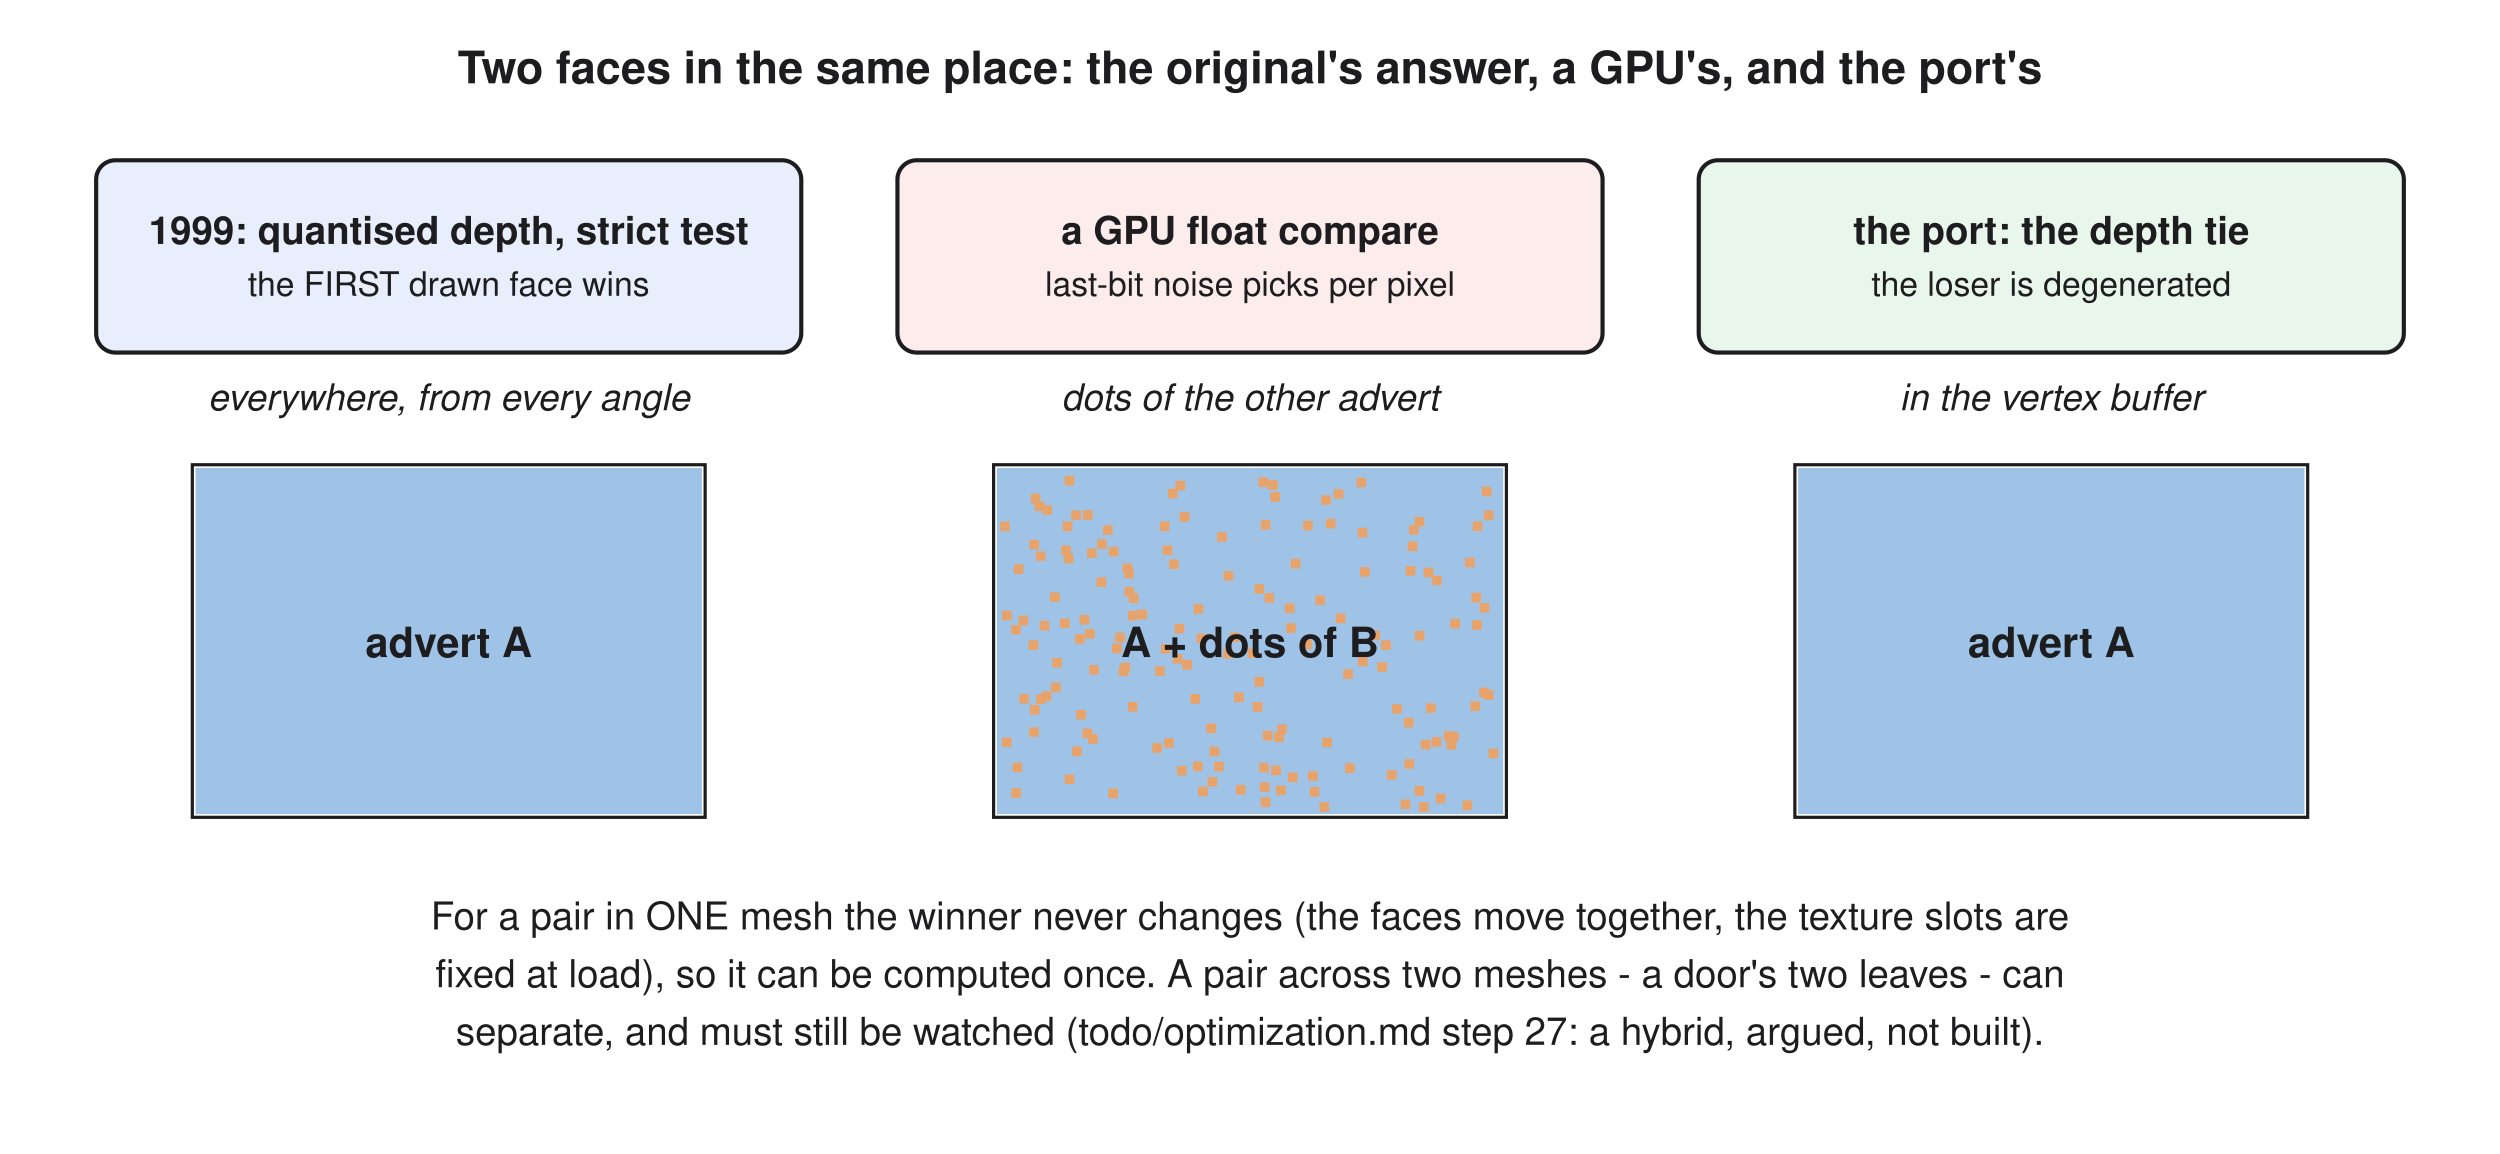
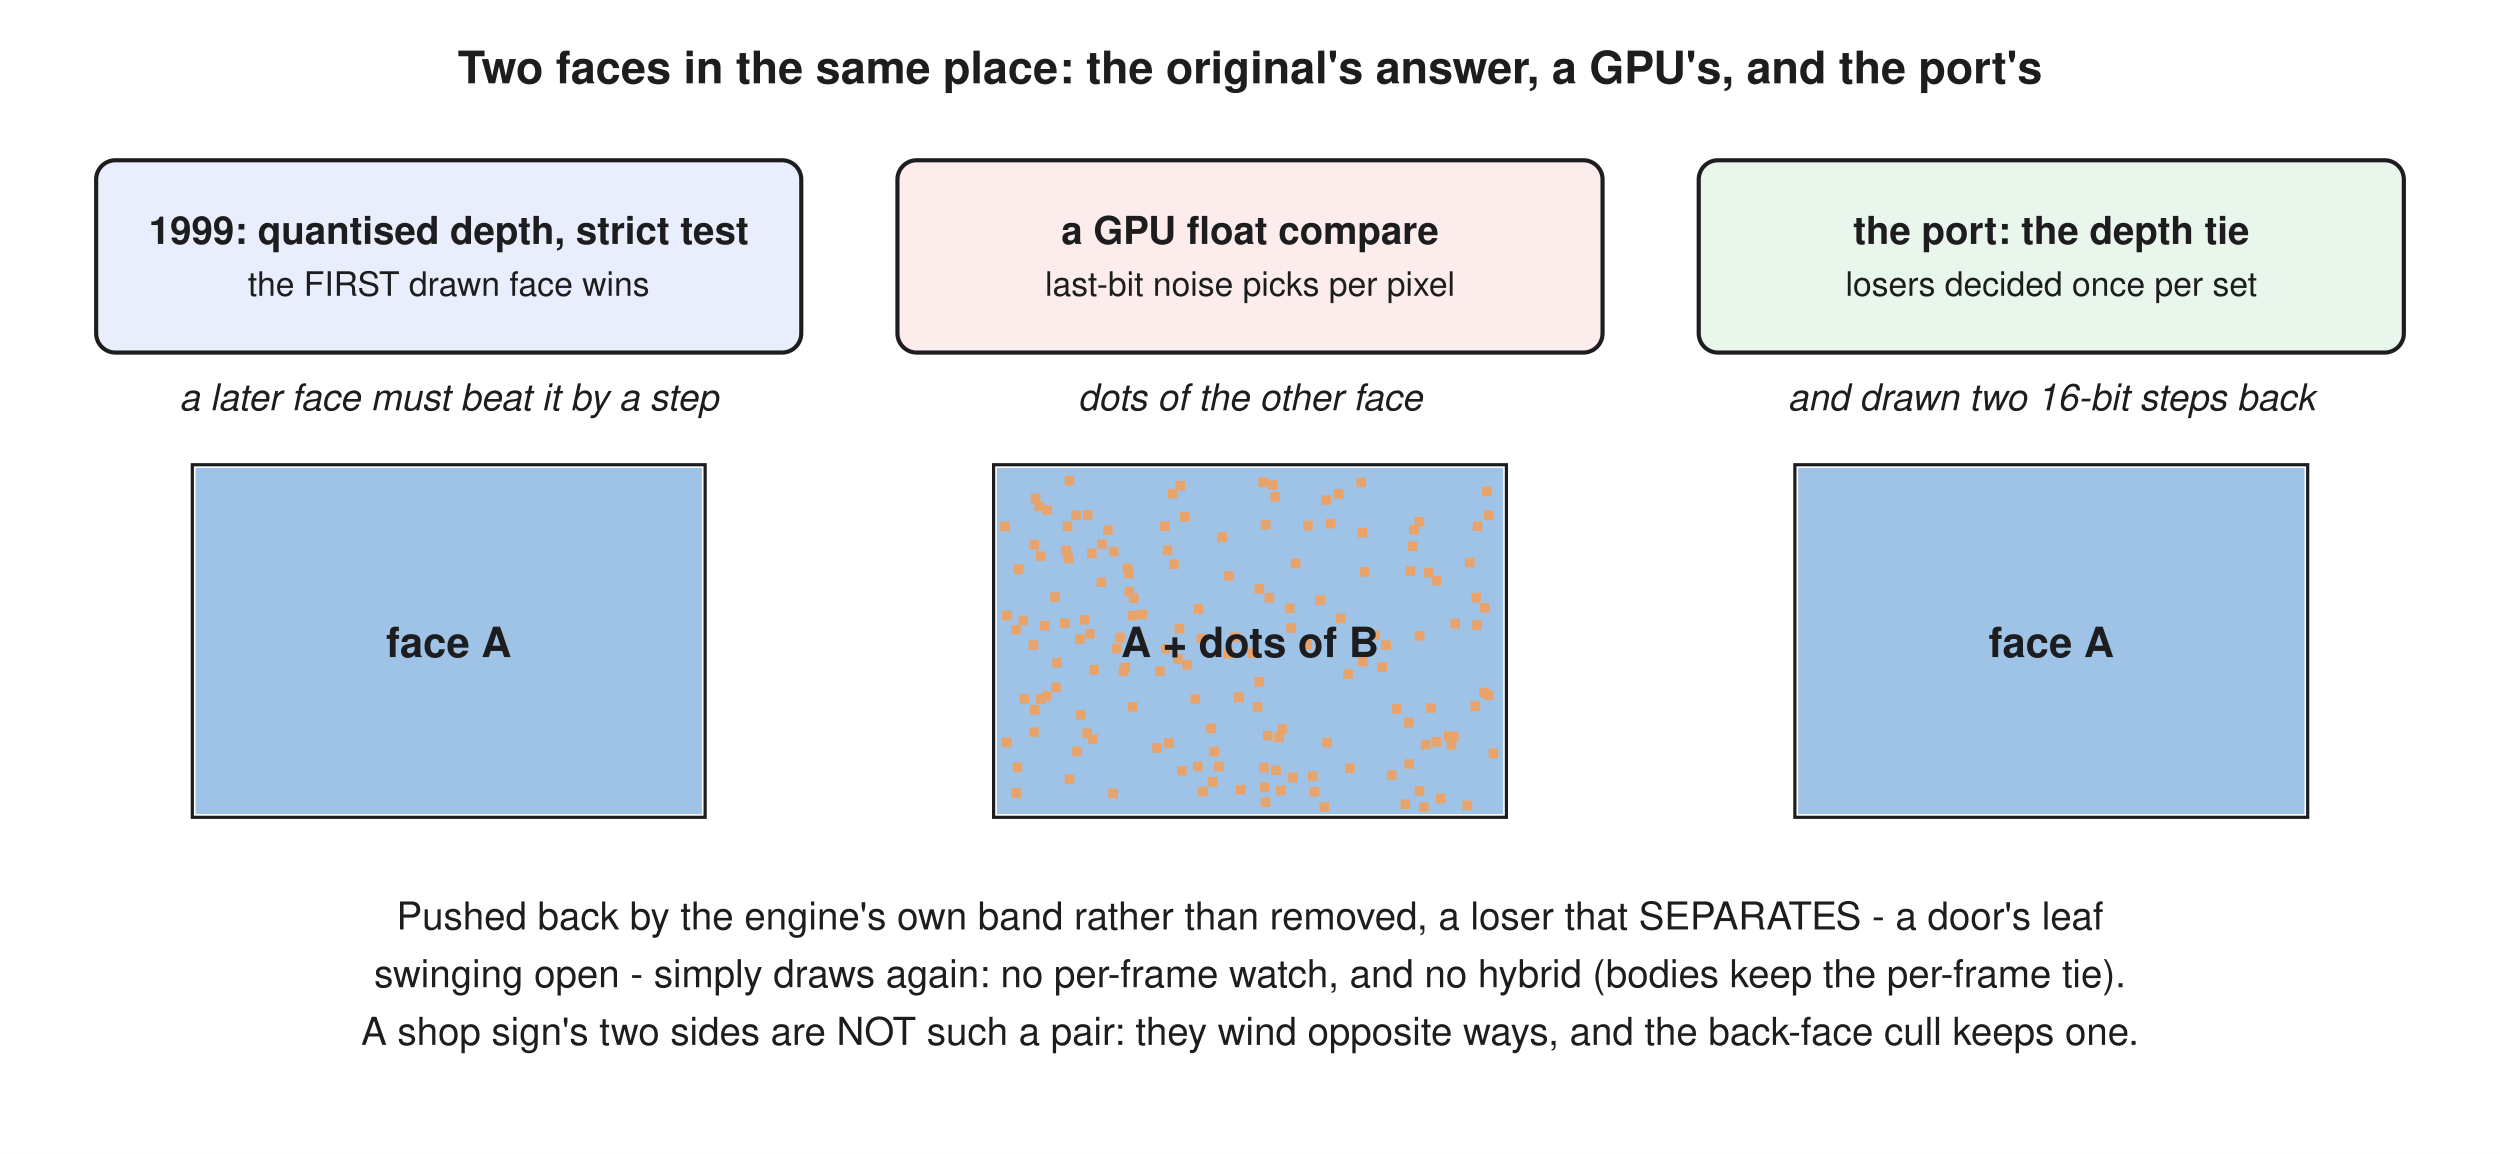
<svg xmlns="http://www.w3.org/2000/svg" width="780" height="360" viewBox="0 0 780 360">
  <rect width="100%" height="100%" fill="white" />
  <defs>
    <marker id="ar" viewBox="0 0 10 10" refX="9" refY="5" markerWidth="7" markerHeight="7" orient="auto-start-reverse">
      <path d="M0,0 L10,5 L0,10 z" fill="#1d1d1f" />
    </marker>
  </defs>
  <text x="390" y="26" font-family="Helvetica, Arial, sans-serif" font-size="14" font-weight="bold" text-anchor="middle" fill="#1d1d1f">Two faces in the same place: the original's answer, a GPU's, and the port's</text>
  <rect x="30" y="50" width="220" height="60" rx="6" fill="#e8eefc" stroke="#1d1d1f" stroke-width="1.3" />
  <text x="140" y="76.1" font-family="Helvetica, Arial, sans-serif" font-size="12" font-weight="bold" text-anchor="middle" fill="#1d1d1f">1999: quantised depth, strict test</text>
  <text x="140" y="92.3" font-family="Helvetica, Arial, sans-serif" font-size="10.5" font-weight="normal" text-anchor="middle" fill="#1d1d1f">the FIRST drawn face wins</text>
-   <text x="140" y="128" font-family="Helvetica, Arial, sans-serif" font-size="11.5" font-weight="normal" text-anchor="middle" fill="#1d1d1f" font-style="italic">everywhere, from every angle</text>
+   <text x="140" y="128" font-family="Helvetica, Arial, sans-serif" font-size="11.5" font-weight="normal" text-anchor="middle" fill="#1d1d1f" font-style="italic">a later face must beat it by a step</text>
  <rect x="60" y="145" width="160" height="110" fill="#fff" stroke="#1d1d1f" />
  <rect x="61" y="146" width="158" height="108" fill="#9fc3e6" stroke="none" />
-   <text x="140" y="205" font-family="Helvetica, Arial, sans-serif" font-size="13" font-weight="bold" text-anchor="middle" fill="#1d1d1f">advert A</text>
+   <text x="140" y="205" font-family="Helvetica, Arial, sans-serif" font-size="13" font-weight="bold" text-anchor="middle" fill="#1d1d1f">face A</text>
  <rect x="280" y="50" width="220" height="60" rx="6" fill="#fdecec" stroke="#1d1d1f" stroke-width="1.3" />
  <text x="390" y="76.1" font-family="Helvetica, Arial, sans-serif" font-size="12" font-weight="bold" text-anchor="middle" fill="#1d1d1f">a GPU float compare</text>
  <text x="390" y="92.3" font-family="Helvetica, Arial, sans-serif" font-size="10.5" font-weight="normal" text-anchor="middle" fill="#1d1d1f">last-bit noise picks per pixel</text>
-   <text x="390" y="128" font-family="Helvetica, Arial, sans-serif" font-size="11.5" font-weight="normal" text-anchor="middle" fill="#1d1d1f" font-style="italic">dots of the other advert</text>
+   <text x="390" y="128" font-family="Helvetica, Arial, sans-serif" font-size="11.5" font-weight="normal" text-anchor="middle" fill="#1d1d1f" font-style="italic">dots of the other face</text>
  <rect x="310" y="145" width="160" height="110" fill="#fff" stroke="#1d1d1f" />
  <rect x="311" y="146" width="158" height="108" fill="#9fc3e6" stroke="none" />
  <rect x="361.87" y="162.688" width="3" height="3" fill="#e8a36b" stroke="none" />
  <rect x="412.244" y="154.533" width="3" height="3" fill="#e8a36b" stroke="none" />
  <rect x="394.526" y="185.032" width="3" height="3" fill="#e8a36b" stroke="none" />
  <rect x="320.932" y="199.773" width="3" height="3" fill="#e8a36b" stroke="none" />
  <rect x="317.774" y="192.099" width="3" height="3" fill="#e8a36b" stroke="none" />
  <rect x="322.758" y="156.434" width="3" height="3" fill="#e8a36b" stroke="none" />
  <rect x="377.376" y="232.993" width="3" height="3" fill="#e8a36b" stroke="none" />
  <rect x="331.066" y="170.217" width="3" height="3" fill="#e8a36b" stroke="none" />
  <rect x="408.625" y="245.562" width="3" height="3" fill="#e8a36b" stroke="none" />
  <rect x="400.874" y="188.255" width="3" height="3" fill="#e8a36b" stroke="none" />
  <rect x="462.343" y="151.845" width="3" height="3" fill="#e8a36b" stroke="none" />
  <rect x="444.204" y="177.119" width="3" height="3" fill="#e8a36b" stroke="none" />
  <rect x="334.215" y="159.25" width="3" height="3" fill="#e8a36b" stroke="none" />
  <rect x="359.506" y="231.877" width="3" height="3" fill="#e8a36b" stroke="none" />
  <rect x="339.832" y="207.486" width="3" height="3" fill="#e8a36b" stroke="none" />
  <rect x="410.393" y="185.729" width="3" height="3" fill="#e8a36b" stroke="none" />
  <rect x="396.353" y="153.53" width="3" height="3" fill="#e8a36b" stroke="none" />
  <rect x="321.179" y="168.42" width="3" height="3" fill="#e8a36b" stroke="none" />
  <rect x="416.782" y="191.47" width="3" height="3" fill="#e8a36b" stroke="none" />
  <rect x="360.379" y="207.898" width="3" height="3" fill="#e8a36b" stroke="none" />
  <rect x="381.79" y="178.176" width="3" height="3" fill="#e8a36b" stroke="none" />
  <rect x="434.334" y="219.695" width="3" height="3" fill="#e8a36b" stroke="none" />
  <rect x="349.591" y="206.74" width="3" height="3" fill="#e8a36b" stroke="none" />
  <rect x="392.88" y="238.014" width="3" height="3" fill="#e8a36b" stroke="none" />
  <rect x="424.335" y="176.946" width="3" height="3" fill="#e8a36b" stroke="none" />
  <rect x="462.947" y="159.279" width="3" height="3" fill="#e8a36b" stroke="none" />
  <rect x="376.391" y="225.743" width="3" height="3" fill="#e8a36b" stroke="none" />
  <rect x="335.406" y="197.852" width="3" height="3" fill="#e8a36b" stroke="none" />
  <rect x="318.038" y="216.494" width="3" height="3" fill="#e8a36b" stroke="none" />
  <rect x="429.744" y="206.595" width="3" height="3" fill="#e8a36b" stroke="none" />
  <rect x="446.824" y="179.63" width="3" height="3" fill="#e8a36b" stroke="none" />
  <rect x="419.075" y="208.814" width="3" height="3" fill="#e8a36b" stroke="none" />
  <rect x="401.304" y="194.445" width="3" height="3" fill="#e8a36b" stroke="none" />
  <rect x="441.355" y="245.247" width="3" height="3" fill="#e8a36b" stroke="none" />
  <rect x="385.011" y="216.072" width="3" height="3" fill="#e8a36b" stroke="none" />
  <rect x="321.343" y="219.955" width="3" height="3" fill="#e8a36b" stroke="none" />
  <rect x="411.658" y="250.282" width="3" height="3" fill="#e8a36b" stroke="none" />
  <rect x="438.576" y="176.598" width="3" height="3" fill="#e8a36b" stroke="none" />
  <rect x="371.412" y="216.54" width="3" height="3" fill="#e8a36b" stroke="none" />
  <rect x="315.475" y="195.016" width="3" height="3" fill="#e8a36b" stroke="none" />
  <rect x="337.879" y="159.178" width="3" height="3" fill="#e8a36b" stroke="none" />
  <rect x="321.079" y="226.896" width="3" height="3" fill="#e8a36b" stroke="none" />
  <rect x="331.918" y="172.752" width="3" height="3" fill="#e8a36b" stroke="none" />
  <rect x="372.206" y="237.628" width="3" height="3" fill="#e8a36b" stroke="none" />
  <rect x="324.41" y="193.715" width="3" height="3" fill="#e8a36b" stroke="none" />
  <rect x="396.614" y="238.872" width="3" height="3" fill="#e8a36b" stroke="none" />
  <rect x="438.169" y="236.854" width="3" height="3" fill="#e8a36b" stroke="none" />
  <rect x="354.877" y="190.191" width="3" height="3" fill="#e8a36b" stroke="none" />
  <rect x="367.251" y="238.956" width="3" height="3" fill="#e8a36b" stroke="none" />
  <rect x="459.491" y="162.696" width="3" height="3" fill="#e8a36b" stroke="none" />
  <rect x="339.138" y="171.124" width="3" height="3" fill="#e8a36b" stroke="none" />
  <rect x="347.934" y="197.436" width="3" height="3" fill="#e8a36b" stroke="none" />
  <rect x="402.725" y="174.326" width="3" height="3" fill="#e8a36b" stroke="none" />
  <rect x="312.63" y="190.57" width="3" height="3" fill="#e8a36b" stroke="none" />
  <rect x="368.865" y="205.899" width="3" height="3" fill="#e8a36b" stroke="none" />
  <rect x="458.777" y="218.811" width="3" height="3" fill="#e8a36b" stroke="none" />
  <rect x="391.386" y="211.23" width="3" height="3" fill="#e8a36b" stroke="none" />
  <rect x="416.135" y="152.615" width="3" height="3" fill="#e8a36b" stroke="none" />
  <rect x="450.528" y="228.117" width="3" height="3" fill="#e8a36b" stroke="none" />
  <rect x="446.675" y="229.979" width="3" height="3" fill="#e8a36b" stroke="none" />
  <rect x="372.426" y="188.494" width="3" height="3" fill="#e8a36b" stroke="none" />
  <rect x="327.945" y="212.966" width="3" height="3" fill="#e8a36b" stroke="none" />
  <rect x="321.586" y="154.004" width="3" height="3" fill="#e8a36b" stroke="none" />
  <rect x="344.15" y="163.88" width="3" height="3" fill="#e8a36b" stroke="none" />
  <rect x="364.368" y="152.468" width="3" height="3" fill="#e8a36b" stroke="none" />
  <rect x="312.036" y="162.732" width="3" height="3" fill="#e8a36b" stroke="none" />
  <rect x="327.626" y="184.815" width="3" height="3" fill="#e8a36b" stroke="none" />
  <rect x="315.927" y="237.931" width="3" height="3" fill="#e8a36b" stroke="none" />
  <rect x="406.567" y="162.449" width="3" height="3" fill="#e8a36b" stroke="none" />
  <rect x="350.848" y="183.129" width="3" height="3" fill="#e8a36b" stroke="none" />
  <rect x="368.081" y="159.776" width="3" height="3" fill="#e8a36b" stroke="none" />
  <rect x="442.736" y="250.283" width="3" height="3" fill="#e8a36b" stroke="none" />
  <rect x="383.762" y="197.319" width="3" height="3" fill="#e8a36b" stroke="none" />
  <rect x="325.226" y="157.628" width="3" height="3" fill="#e8a36b" stroke="none" />
  <rect x="364.766" y="174.535" width="3" height="3" fill="#e8a36b" stroke="none" />
  <rect x="439.644" y="163.79" width="3" height="3" fill="#e8a36b" stroke="none" />
  <rect x="315.557" y="245.902" width="3" height="3" fill="#e8a36b" stroke="none" />
  <rect x="393.352" y="162.247" width="3" height="3" fill="#e8a36b" stroke="none" />
  <rect x="395.649" y="149.812" width="3" height="3" fill="#e8a36b" stroke="none" />
  <rect x="393.329" y="248.764" width="3" height="3" fill="#e8a36b" stroke="none" />
  <rect x="444.952" y="219.404" width="3" height="3" fill="#e8a36b" stroke="none" />
  <rect x="352.212" y="185.137" width="3" height="3" fill="#e8a36b" stroke="none" />
  <rect x="337.724" y="227.282" width="3" height="3" fill="#e8a36b" stroke="none" />
  <rect x="394.019" y="228.022" width="3" height="3" fill="#e8a36b" stroke="none" />
  <rect x="362.768" y="170.196" width="3" height="3" fill="#e8a36b" stroke="none" />
  <rect x="436.973" y="249.432" width="3" height="3" fill="#e8a36b" stroke="none" />
  <rect x="443.305" y="230.832" width="3" height="3" fill="#e8a36b" stroke="none" />
  <rect x="438.023" y="223.947" width="3" height="3" fill="#e8a36b" stroke="none" />
  <rect x="346.918" y="200.834" width="3" height="3" fill="#e8a36b" stroke="none" />
  <rect x="366.757" y="150.014" width="3" height="3" fill="#e8a36b" stroke="none" />
  <rect x="316.302" y="176.06" width="3" height="3" fill="#e8a36b" stroke="none" />
  <rect x="351.913" y="219.022" width="3" height="3" fill="#e8a36b" stroke="none" />
  <rect x="459.303" y="193.512" width="3" height="3" fill="#e8a36b" stroke="none" />
  <rect x="456.301" y="249.756" width="3" height="3" fill="#e8a36b" stroke="none" />
  <rect x="459.07" y="184.922" width="3" height="3" fill="#e8a36b" stroke="none" />
  <rect x="345.951" y="170.592" width="3" height="3" fill="#e8a36b" stroke="none" />
  <rect x="342.293" y="168.255" width="3" height="3" fill="#e8a36b" stroke="none" />
  <rect x="408.106" y="240.632" width="3" height="3" fill="#e8a36b" stroke="none" />
  <rect x="441.427" y="196.865" width="3" height="3" fill="#e8a36b" stroke="none" />
  <rect x="412.559" y="230.163" width="3" height="3" fill="#e8a36b" stroke="none" />
  <rect x="325.056" y="215.701" width="3" height="3" fill="#e8a36b" stroke="none" />
  <rect x="452.106" y="228.359" width="3" height="3" fill="#e8a36b" stroke="none" />
  <rect x="427.522" y="196.715" width="3" height="3" fill="#e8a36b" stroke="none" />
  <rect x="339.492" y="229.07" width="3" height="3" fill="#e8a36b" stroke="none" />
  <rect x="363.208" y="230.286" width="3" height="3" fill="#e8a36b" stroke="none" />
  <rect x="461.635" y="188.167" width="3" height="3" fill="#e8a36b" stroke="none" />
  <rect x="373.814" y="245.467" width="3" height="3" fill="#e8a36b" stroke="none" />
  <rect x="423.619" y="164.68" width="3" height="3" fill="#e8a36b" stroke="none" />
  <rect x="331.564" y="162.72" width="3" height="3" fill="#e8a36b" stroke="none" />
  <rect x="451.347" y="230.876" width="3" height="3" fill="#e8a36b" stroke="none" />
  <rect x="334.511" y="232.957" width="3" height="3" fill="#e8a36b" stroke="none" />
  <rect x="462.967" y="215.356" width="3" height="3" fill="#e8a36b" stroke="none" />
  <rect x="365.963" y="204.061" width="3" height="3" fill="#e8a36b" stroke="none" />
  <rect x="332.172" y="148.481" width="3" height="3" fill="#e8a36b" stroke="none" />
  <rect x="461.517" y="214.566" width="3" height="3" fill="#e8a36b" stroke="none" />
  <rect x="393.093" y="244.097" width="3" height="3" fill="#e8a36b" stroke="none" />
  <rect x="378.807" y="237.661" width="3" height="3" fill="#e8a36b" stroke="none" />
  <rect x="439.228" y="168.948" width="3" height="3" fill="#e8a36b" stroke="none" />
  <rect x="350.783" y="177.469" width="3" height="3" fill="#e8a36b" stroke="none" />
  <rect x="349.043" y="207.989" width="3" height="3" fill="#e8a36b" stroke="none" />
  <rect x="351.942" y="190.577" width="3" height="3" fill="#e8a36b" stroke="none" />
  <rect x="332.185" y="241.642" width="3" height="3" fill="#e8a36b" stroke="none" />
  <rect x="366.483" y="194.649" width="3" height="3" fill="#e8a36b" stroke="none" />
  <rect x="401.836" y="241.047" width="3" height="3" fill="#e8a36b" stroke="none" />
  <rect x="376.777" y="242.443" width="3" height="3" fill="#e8a36b" stroke="none" />
  <rect x="389.254" y="202.31" width="3" height="3" fill="#e8a36b" stroke="none" />
  <rect x="392.62" y="148.945" width="3" height="3" fill="#e8a36b" stroke="none" />
  <rect x="379.779" y="166.043" width="3" height="3" fill="#e8a36b" stroke="none" />
  <rect x="312.606" y="230.114" width="3" height="3" fill="#e8a36b" stroke="none" />
  <rect x="338.541" y="196.243" width="3" height="3" fill="#e8a36b" stroke="none" />
  <rect x="423.68" y="204.873" width="3" height="3" fill="#e8a36b" stroke="none" />
  <rect x="362.201" y="200.908" width="3" height="3" fill="#e8a36b" stroke="none" />
  <rect x="397.538" y="228.564" width="3" height="3" fill="#e8a36b" stroke="none" />
  <rect x="328.341" y="205.271" width="3" height="3" fill="#e8a36b" stroke="none" />
  <rect x="350.268" y="175.799" width="3" height="3" fill="#e8a36b" stroke="none" />
  <rect x="430.928" y="199.802" width="3" height="3" fill="#e8a36b" stroke="none" />
  <rect x="398.506" y="226.039" width="3" height="3" fill="#e8a36b" stroke="none" />
  <rect x="452.523" y="193.098" width="3" height="3" fill="#e8a36b" stroke="none" />
  <rect x="406.329" y="199.578" width="3" height="3" fill="#e8a36b" stroke="none" />
  <rect x="390.873" y="219.044" width="3" height="3" fill="#e8a36b" stroke="none" />
  <rect x="381.661" y="202.462" width="3" height="3" fill="#e8a36b" stroke="none" />
  <rect x="385.618" y="244.916" width="3" height="3" fill="#e8a36b" stroke="none" />
  <rect x="419.68" y="238.16" width="3" height="3" fill="#e8a36b" stroke="none" />
  <rect x="457.096" y="173.998" width="3" height="3" fill="#e8a36b" stroke="none" />
  <rect x="398.165" y="245.1" width="3" height="3" fill="#e8a36b" stroke="none" />
  <rect x="441.36" y="161.262" width="3" height="3" fill="#e8a36b" stroke="none" />
  <rect x="330.73" y="192.98" width="3" height="3" fill="#e8a36b" stroke="none" />
  <rect x="323.172" y="172.026" width="3" height="3" fill="#e8a36b" stroke="none" />
  <rect x="323.261" y="216.625" width="3" height="3" fill="#e8a36b" stroke="none" />
  <rect x="432.726" y="240.291" width="3" height="3" fill="#e8a36b" stroke="none" />
  <rect x="335.785" y="221.476" width="3" height="3" fill="#e8a36b" stroke="none" />
  <rect x="413.68" y="161.87" width="3" height="3" fill="#e8a36b" stroke="none" />
  <rect x="447.956" y="247.625" width="3" height="3" fill="#e8a36b" stroke="none" />
  <rect x="345.817" y="246.06" width="3" height="3" fill="#e8a36b" stroke="none" />
  <rect x="373.332" y="197.675" width="3" height="3" fill="#e8a36b" stroke="none" />
  <rect x="464.44" y="233.574" width="3" height="3" fill="#e8a36b" stroke="none" />
  <rect x="336.866" y="191.878" width="3" height="3" fill="#e8a36b" stroke="none" />
  <rect x="391.403" y="182.268" width="3" height="3" fill="#e8a36b" stroke="none" />
  <rect x="342.145" y="180.127" width="3" height="3" fill="#e8a36b" stroke="none" />
  <rect x="423.211" y="149.026" width="3" height="3" fill="#e8a36b" stroke="none" />
  <text x="390" y="205" font-family="Helvetica, Arial, sans-serif" font-size="13" font-weight="bold" text-anchor="middle" fill="#1d1d1f">A + dots of B</text>
  <rect x="530" y="50" width="220" height="60" rx="6" fill="#e9f6ec" stroke="#1d1d1f" stroke-width="1.3" />
  <text x="640" y="76.1" font-family="Helvetica, Arial, sans-serif" font-size="12" font-weight="bold" text-anchor="middle" fill="#1d1d1f">the port: the depth tie</text>
-   <text x="640" y="92.3" font-family="Helvetica, Arial, sans-serif" font-size="10.5" font-weight="normal" text-anchor="middle" fill="#1d1d1f">the loser is degenerated</text>
-   <text x="640" y="128" font-family="Helvetica, Arial, sans-serif" font-size="11.5" font-weight="normal" text-anchor="middle" fill="#1d1d1f" font-style="italic">in the vertex buffer</text>
+   <text x="640" y="92.3" font-family="Helvetica, Arial, sans-serif" font-size="10.5" font-weight="normal" text-anchor="middle" fill="#1d1d1f">losers decided once per set</text>
+   <text x="640" y="128" font-family="Helvetica, Arial, sans-serif" font-size="11.5" font-weight="normal" text-anchor="middle" fill="#1d1d1f" font-style="italic">and drawn two 16-bit steps back</text>
  <rect x="560" y="145" width="160" height="110" fill="#fff" stroke="#1d1d1f" />
  <rect x="561" y="146" width="158" height="108" fill="#9fc3e6" stroke="none" />
-   <text x="640" y="205" font-family="Helvetica, Arial, sans-serif" font-size="13" font-weight="bold" text-anchor="middle" fill="#1d1d1f">advert A</text>
-   <text x="390" y="290" font-family="Helvetica, Arial, sans-serif" font-size="12" font-weight="normal" text-anchor="middle" fill="#1d1d1f">For a pair in ONE mesh the winner never changes (the faces move together, the texture slots are</text>
-   <text x="390" y="308" font-family="Helvetica, Arial, sans-serif" font-size="12" font-weight="normal" text-anchor="middle" fill="#1d1d1f">fixed at load), so it can be computed once. A pair across two meshes - a door's two leaves - can</text>
-   <text x="390" y="326" font-family="Helvetica, Arial, sans-serif" font-size="12" font-weight="normal" text-anchor="middle" fill="#1d1d1f">separate, and must still be watched (todo/optimization.md step 27: a hybrid, argued, not built).</text>
+   <text x="640" y="205" font-family="Helvetica, Arial, sans-serif" font-size="13" font-weight="bold" text-anchor="middle" fill="#1d1d1f">face A</text>
+   <text x="390" y="290" font-family="Helvetica, Arial, sans-serif" font-size="12" font-weight="normal" text-anchor="middle" fill="#1d1d1f">Pushed back by the engine's own band rather than removed, a loser that SEPARATES - a door's leaf</text>
+   <text x="390" y="308" font-family="Helvetica, Arial, sans-serif" font-size="12" font-weight="normal" text-anchor="middle" fill="#1d1d1f">swinging open - simply draws again: no per-frame watch, and no hybrid (bodies keep the per-frame tie).</text>
+   <text x="390" y="326" font-family="Helvetica, Arial, sans-serif" font-size="12" font-weight="normal" text-anchor="middle" fill="#1d1d1f">A shop sign's two sides are NOT such a pair: they wind opposite ways, and the back-face cull keeps one.</text>
</svg>
